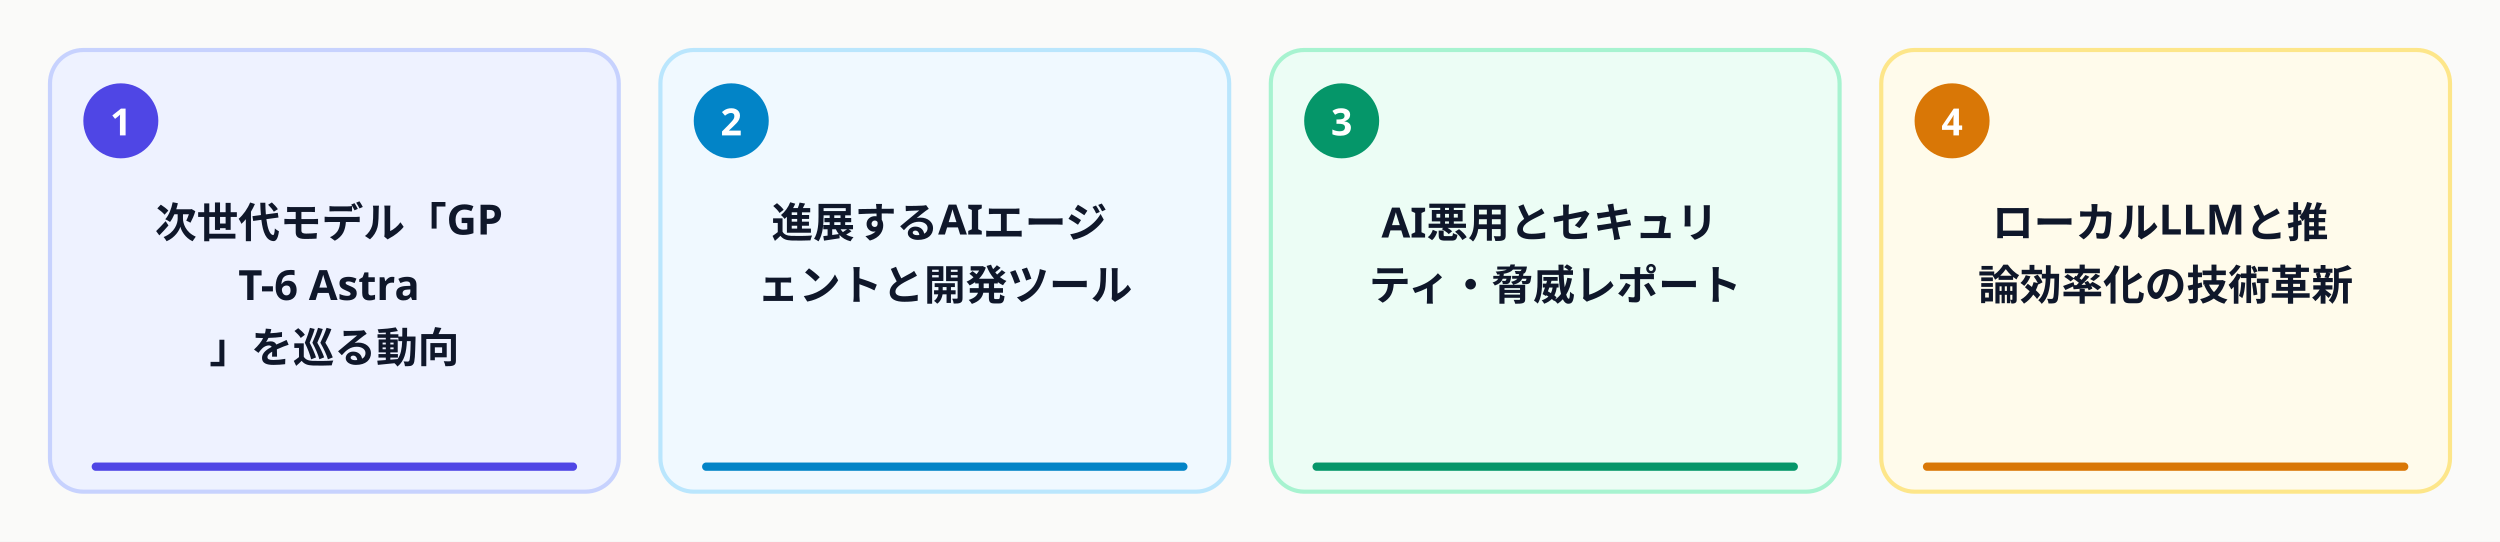
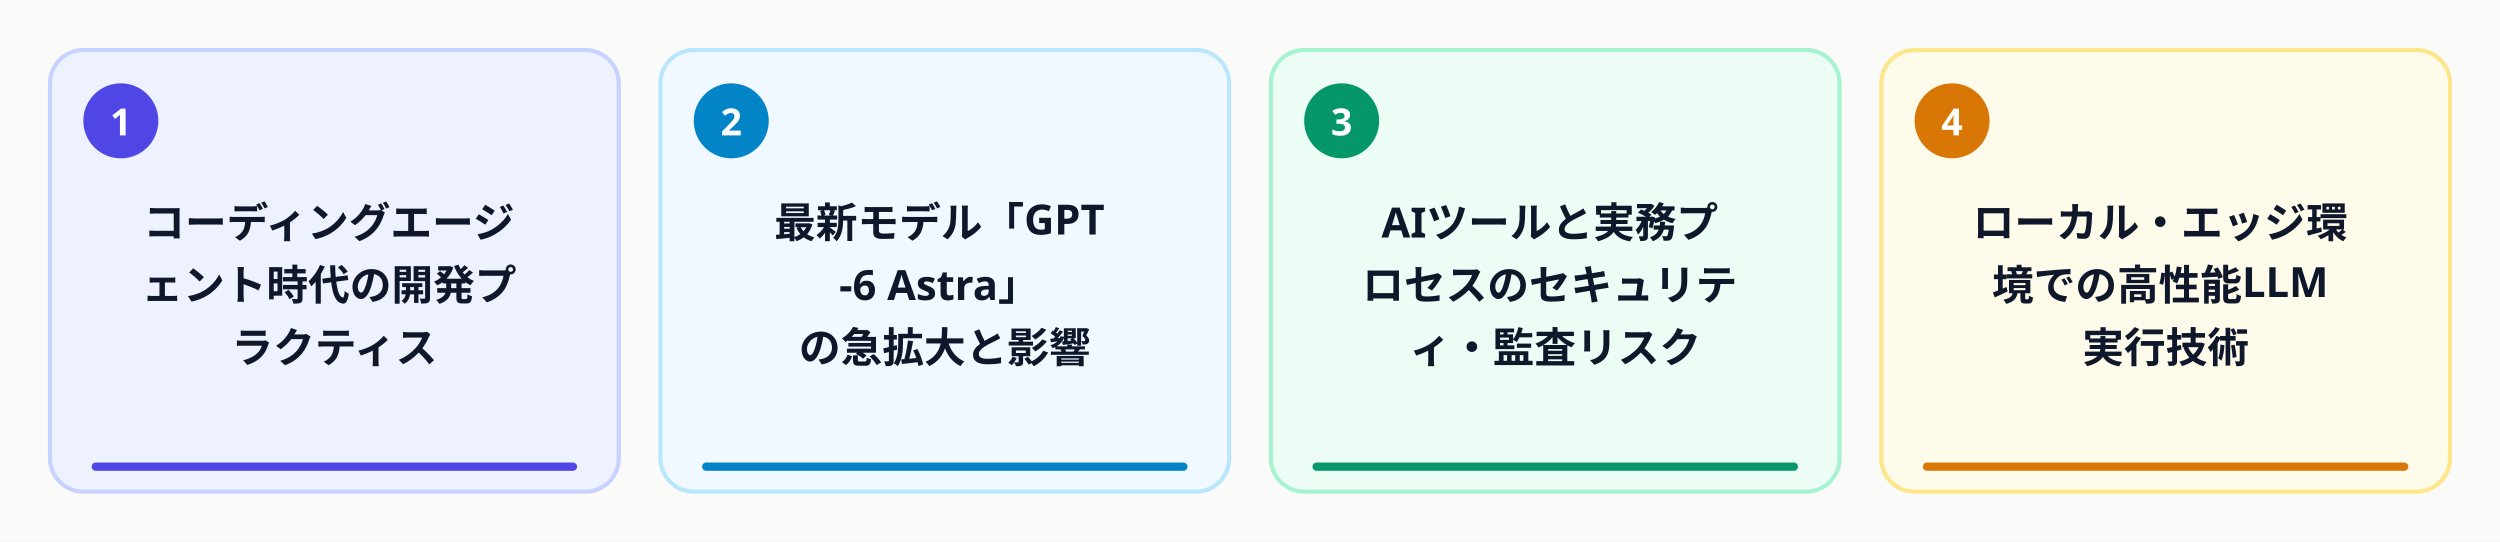
<svg xmlns="http://www.w3.org/2000/svg" viewBox="0 0 1200 260" width="1200" height="260">
  <rect width="1200" height="260" fill="#fafaf9" />
  <g>
    <rect x="24" y="24" width="273" height="212" rx="16" fill="#eef2ff" stroke="#c7d2fe" stroke-width="2" />
    <circle cx="58" cy="58" r="18" fill="#4f46e5" />
    <text x="58" y="58" text-anchor="middle" dominant-baseline="central" font-family="sans-serif" font-size="18" font-weight="700" fill="#ffffff">1</text>
    <text x="160.5" y="114" text-anchor="middle" font-family="'Hiragino Sans','Noto Sans JP',sans-serif" font-size="20" font-weight="700" fill="#0f172a">
-       <tspan x="160.5" dy="0">次世代モデル「GP</tspan>
-       <tspan x="160.5" dy="1.5em">T-6 Astra</tspan>
-       <tspan x="160.5" dy="1.5em">」を巡る動向</tspan>
+       <tspan x="160.5" dy="0">コーディングエージ</tspan>
+       <tspan x="160.5" dy="1.5em">ェント時代の開発プ</tspan>
+       <tspan x="160.5" dy="1.5em">ラクティス</tspan>
    </text>
    <rect x="44" y="222" width="233" height="4" rx="2" fill="#4f46e5" />
  </g>
  <g>
    <rect x="317" y="24" width="273" height="212" rx="16" fill="#f0f9ff" stroke="#bae6fd" stroke-width="2" />
    <circle cx="351" cy="58" r="18" fill="#0284c7" />
    <text x="351" y="58" text-anchor="middle" dominant-baseline="central" font-family="sans-serif" font-size="18" font-weight="700" fill="#ffffff">2</text>
    <text x="453.5" y="114" text-anchor="middle" font-family="'Hiragino Sans','Noto Sans JP',sans-serif" font-size="20" font-weight="700" fill="#0f172a">
-       <tspan x="453.5" dy="0">進展するAIエージ</tspan>
-       <tspan x="453.5" dy="1.5em">ェントと開発ツール</tspan>
+       <tspan x="453.5" dy="0">最新モデル「GPT</tspan>
+       <tspan x="453.5" dy="1.5em">-6 Astra」</tspan>
+       <tspan x="453.5" dy="1.5em">の急拡大と影響</tspan>
    </text>
    <rect x="337" y="222" width="233" height="4" rx="2" fill="#0284c7" />
  </g>
  <g>
    <rect x="610" y="24" width="273" height="212" rx="16" fill="#ecfdf5" stroke="#a7f3d0" stroke-width="2" />
    <circle cx="644" cy="58" r="18" fill="#059669" />
    <text x="644" y="58" text-anchor="middle" dominant-baseline="central" font-family="sans-serif" font-size="18" font-weight="700" fill="#ffffff">3</text>
    <text x="746.5" y="114" text-anchor="middle" font-family="'Hiragino Sans','Noto Sans JP',sans-serif" font-size="20" font-weight="700" fill="#0f172a">
-       <tspan x="746.5" dy="0">AI悪用とセキュリ</tspan>
-       <tspan x="746.5" dy="1.5em">ティ・脅威レポート</tspan>
+       <tspan x="746.5" dy="0">AIツールと実務プ</tspan>
+       <tspan x="746.5" dy="1.5em">ロセスのセキュリテ</tspan>
+       <tspan x="746.5" dy="1.5em">ィ・監査リスク</tspan>
    </text>
    <rect x="630" y="222" width="233" height="4" rx="2" fill="#059669" />
  </g>
  <g>
    <rect x="903" y="24" width="273" height="212" rx="16" fill="#fffbeb" stroke="#fde68a" stroke-width="2" />
    <circle cx="937" cy="58" r="18" fill="#d97706" />
    <text x="937" y="58" text-anchor="middle" dominant-baseline="central" font-family="sans-serif" font-size="18" font-weight="700" fill="#ffffff">4</text>
    <text x="1039.5" y="114" text-anchor="middle" font-family="'Hiragino Sans','Noto Sans JP',sans-serif" font-size="20" font-weight="700" fill="#0f172a">
-       <tspan x="1039.5" dy="0">ローカルLLMと推</tspan>
-       <tspan x="1039.5" dy="1.5em">論効率化の技術革新</tspan>
+       <tspan x="1039.5" dy="0">ローカル・エッジ環</tspan>
+       <tspan x="1039.5" dy="1.5em">境での高性能LLM</tspan>
+       <tspan x="1039.5" dy="1.5em">実行技術</tspan>
    </text>
    <rect x="923" y="222" width="233" height="4" rx="2" fill="#d97706" />
  </g>
</svg>
